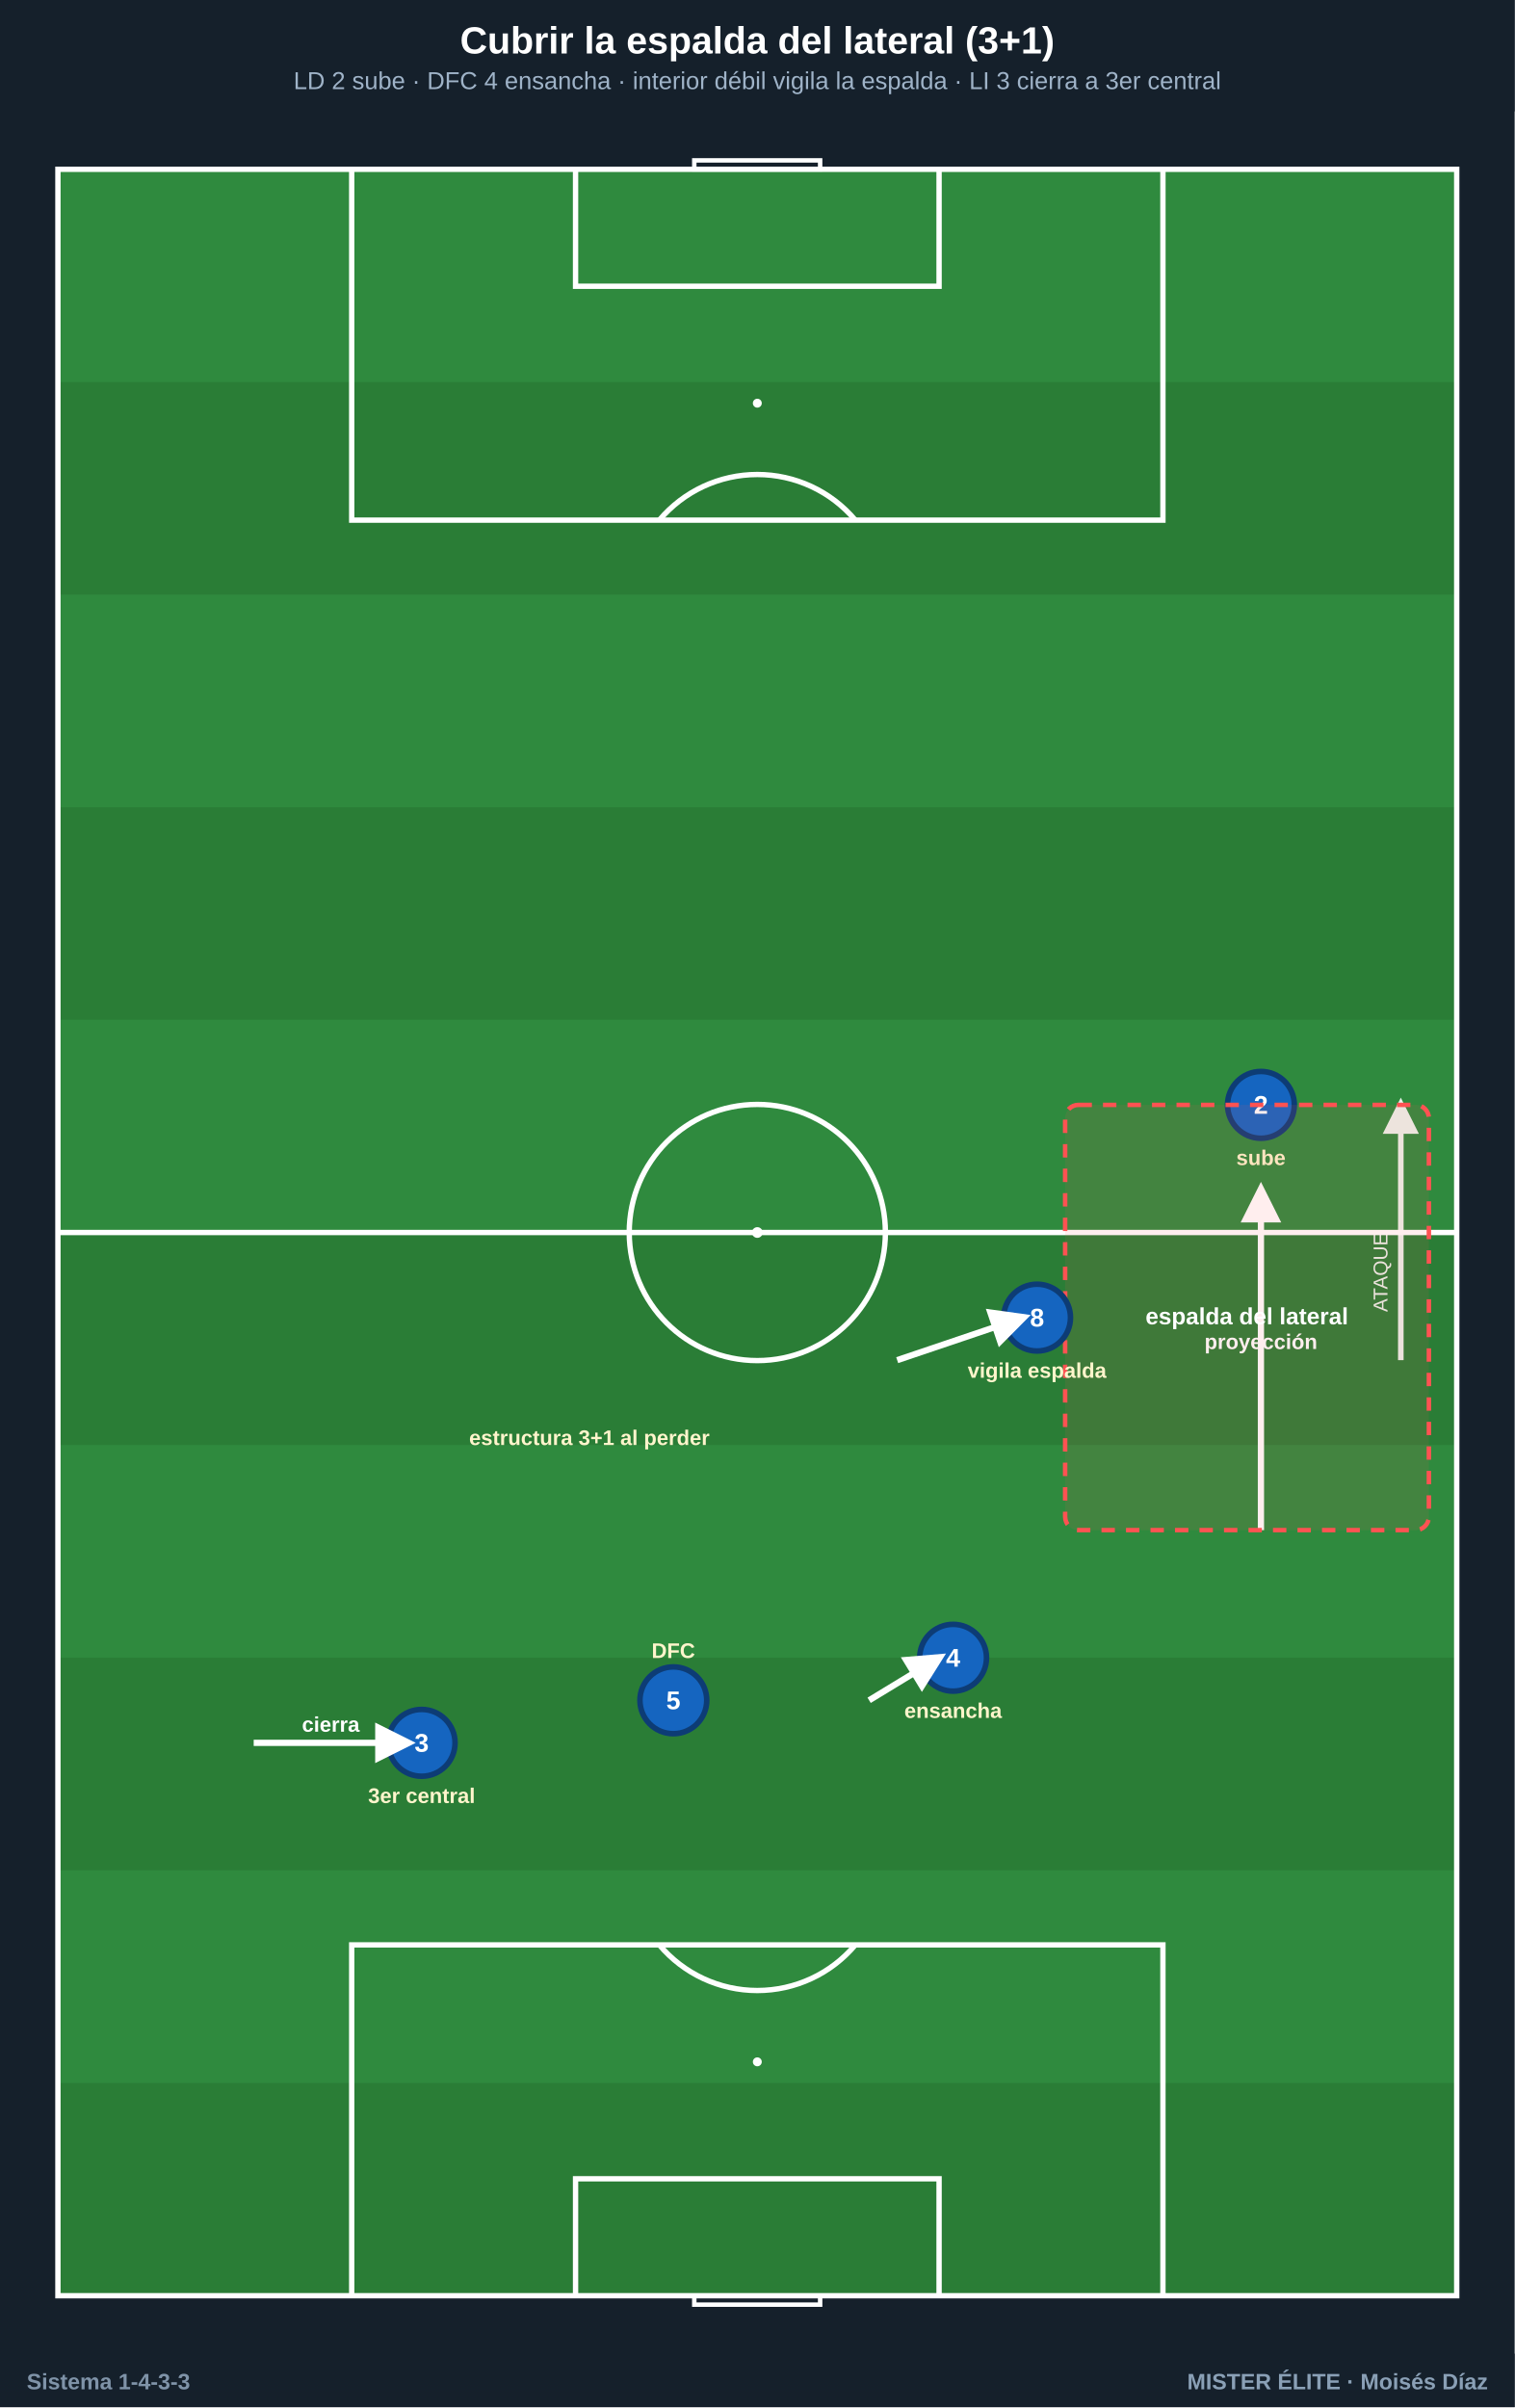
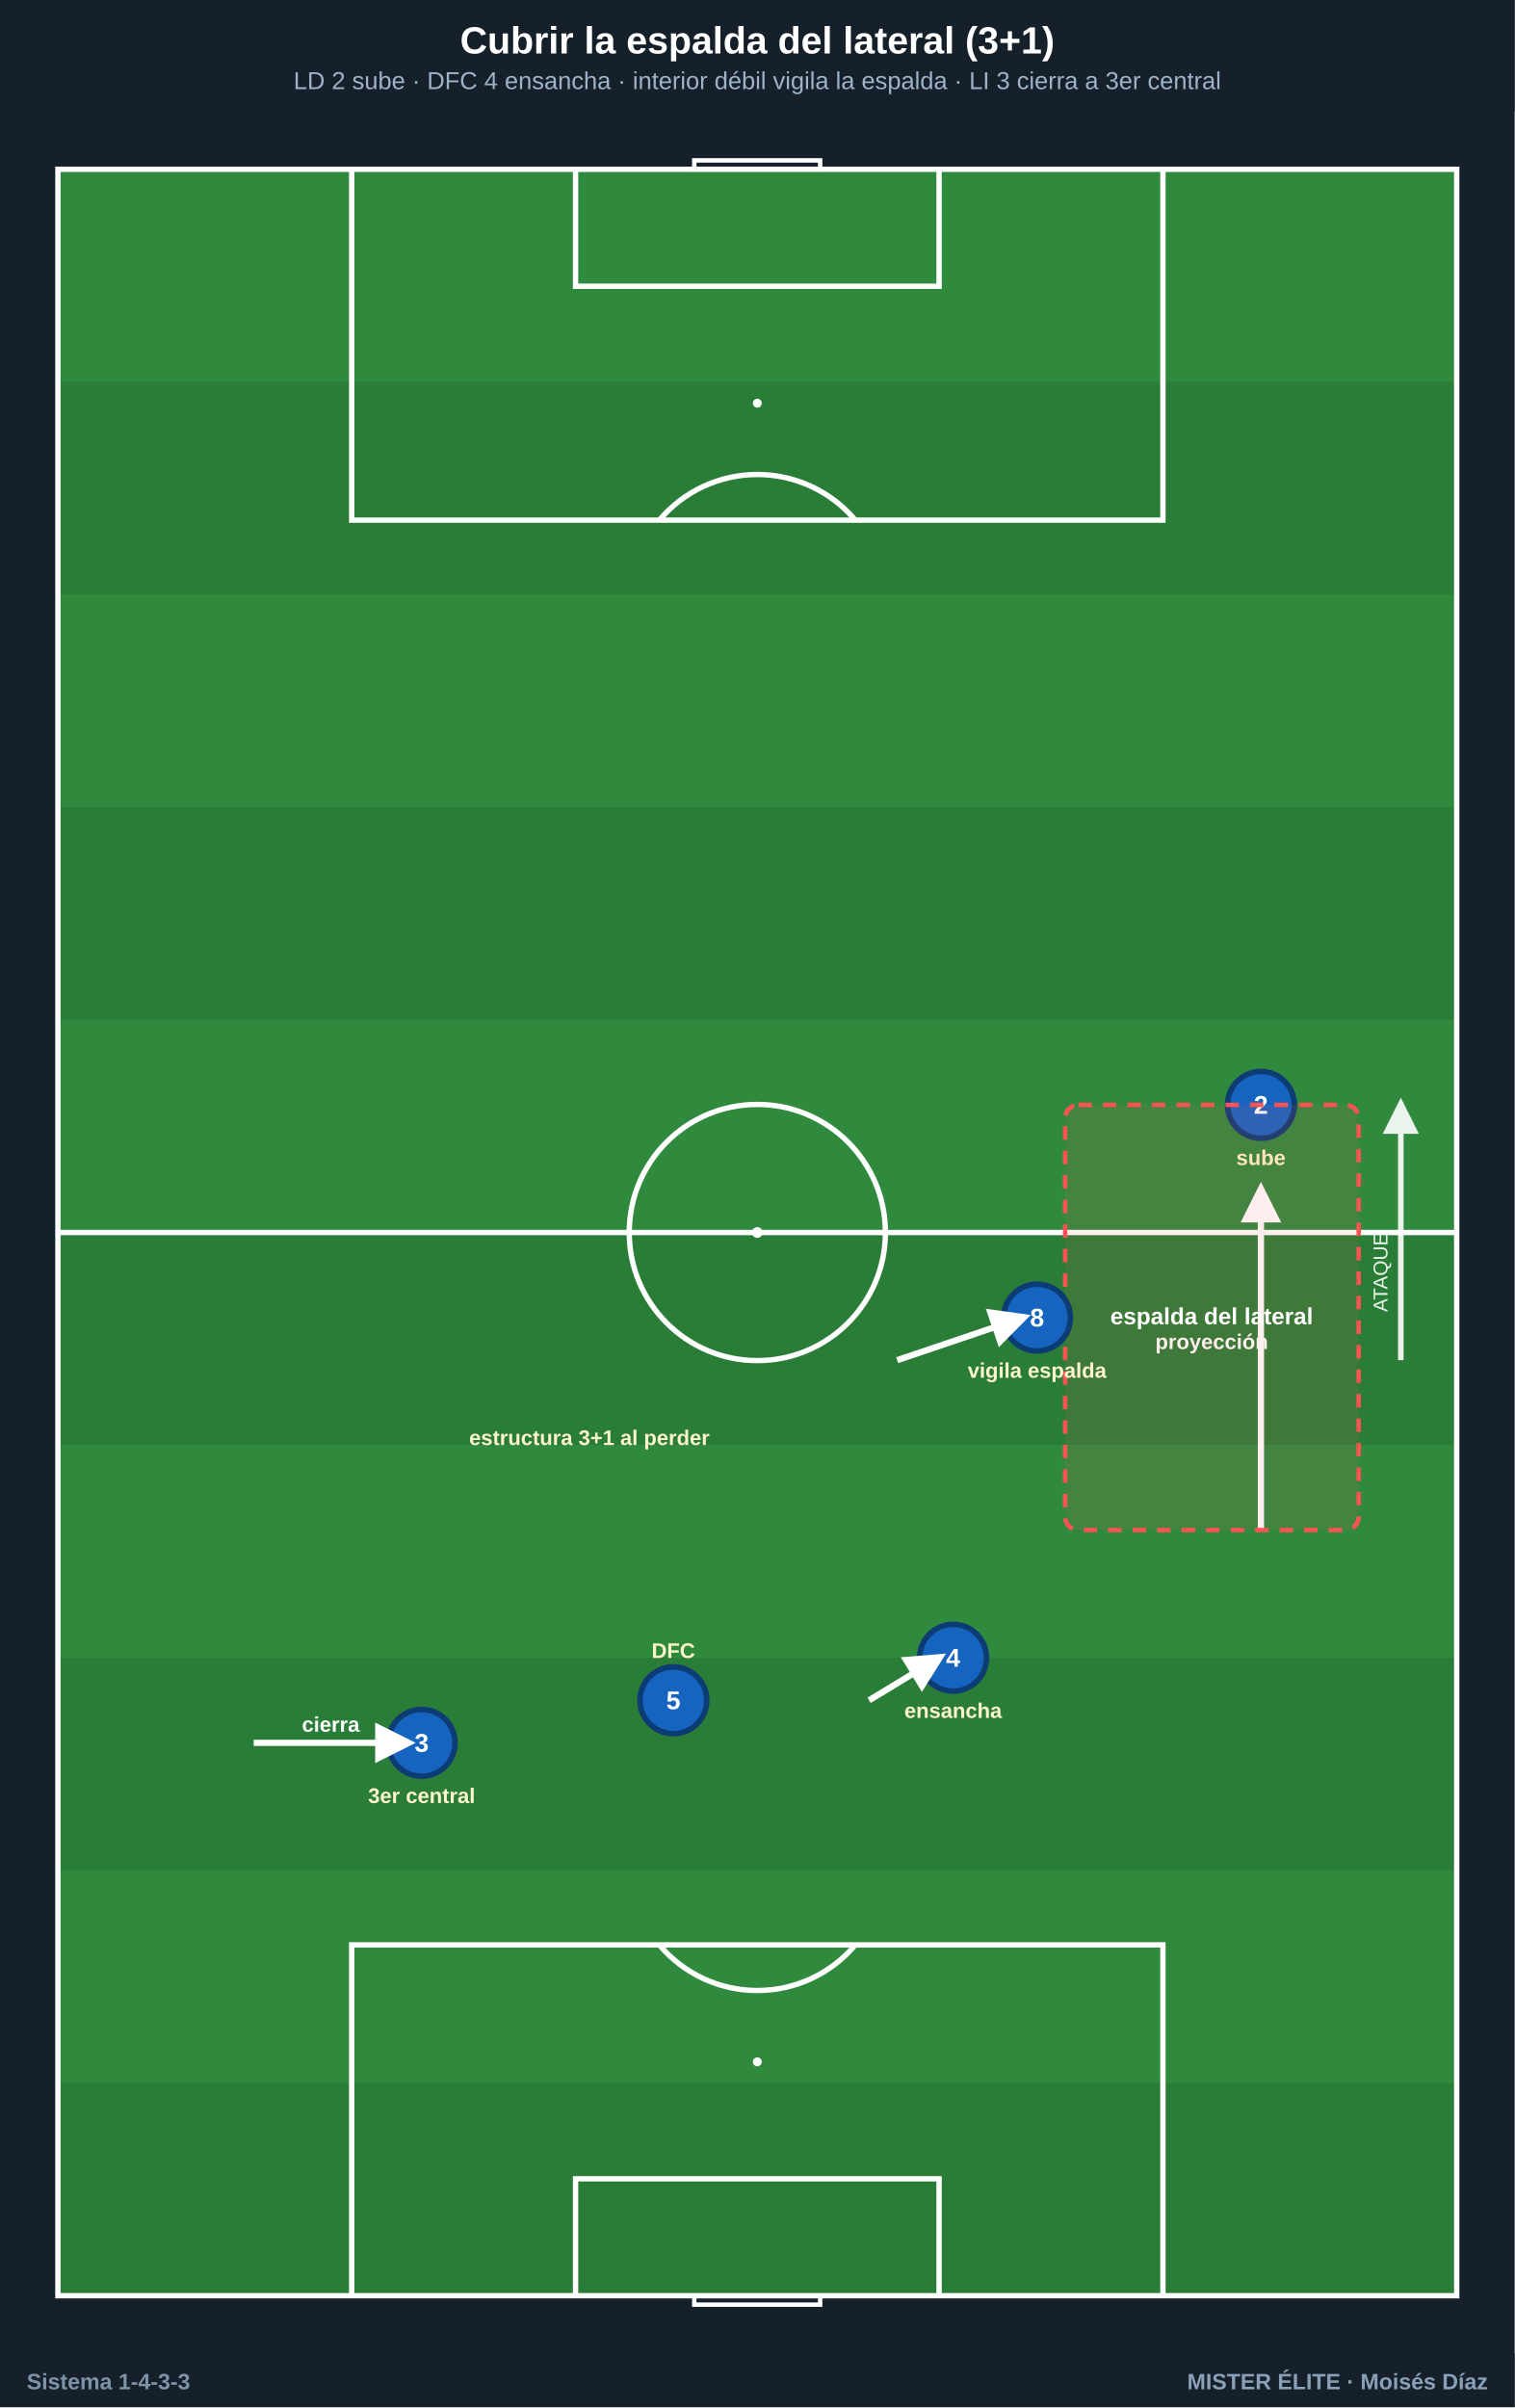
<svg xmlns="http://www.w3.org/2000/svg" viewBox="0 0 680 1081" width="680" height="1081" font-family="Segoe UI,Arial,sans-serif">
  <defs>
    <linearGradient id="sky" x1="0" y1="0" x2="0" y2="1">
      <stop offset="0" stop-color="#2f8a3e" />
      <stop offset="1" stop-color="#2b8139" />
    </linearGradient>
    <marker id="ah_pass" viewBox="0 0 10 10" refX="8" refY="5" markerWidth="6.5" markerHeight="6.5" orient="auto-start-reverse">
      <path d="M0,0 L10,5 L0,10 z" fill="#ffd54a" />
    </marker>
    <marker id="ah_run" viewBox="0 0 10 10" refX="8" refY="5" markerWidth="6.5" markerHeight="6.5" orient="auto-start-reverse">
      <path d="M0,0 L10,5 L0,10 z" fill="#ffffff" />
    </marker>
    <marker id="ah_drive" viewBox="0 0 10 10" refX="8" refY="5" markerWidth="6.5" markerHeight="6.5" orient="auto-start-reverse">
      <path d="M0,0 L10,5 L0,10 z" fill="#7ee0ff" />
    </marker>
    <marker id="ah_white" viewBox="0 0 10 10" refX="8" refY="5" markerWidth="6.5" markerHeight="6.5" orient="auto-start-reverse">
      <path d="M0,0 L10,5 L0,10 z" fill="#ffffff" />
    </marker>
  </defs>
  <rect x="0.0" y="0.0" width="680.0" height="1080.6" fill="#15202b" />
  <rect x="26.0" y="76.0" width="628.0" height="96.0" fill="#2f8a3e" />
  <rect x="26.0" y="171.5" width="628.0" height="96.0" fill="#2a7d36" />
  <rect x="26.0" y="266.9" width="628.0" height="96.0" fill="#2f8a3e" />
  <rect x="26.0" y="362.4" width="628.0" height="96.0" fill="#2a7d36" />
  <rect x="26.0" y="457.8" width="628.0" height="96.0" fill="#2f8a3e" />
  <rect x="26.0" y="553.3" width="628.0" height="96.0" fill="#2a7d36" />
  <rect x="26.0" y="648.7" width="628.0" height="96.0" fill="#2f8a3e" />
  <rect x="26.0" y="744.2" width="628.0" height="96.0" fill="#2a7d36" />
  <rect x="26.0" y="839.6" width="628.0" height="96.0" fill="#2f8a3e" />
  <rect x="26.0" y="935.1" width="628.0" height="96.0" fill="#2a7d36" />
  <rect x="26.0" y="76.0" width="628.0" height="954.6" fill="none" stroke="#ffffff" stroke-width="2.4" />
  <line x1="26.0" y1="553.3" x2="654.0" y2="553.3" stroke="#ffffff" stroke-width="2.4" opacity="1" />
  <circle cx="340.0" cy="553.3" r="57.5" fill="none" stroke="#ffffff" stroke-width="2.4" />
  <circle cx="340.0" cy="553.3" r="2.4" fill="#ffffff" />
  <path d="M157.9,76.0 L157.9,233.5 L522.1,233.5 L522.1,76.0" fill="none" stroke="#ffffff" stroke-width="2.4" />
  <path d="M258.4,76.0 L258.4,128.5 L421.6,128.5 L421.6,76.0" fill="none" stroke="#ffffff" stroke-width="2.4" />
  <circle cx="340.0" cy="181.0" r="2.0" fill="#ffffff" />
  <rect x="311.7" y="72.0" width="56.5" height="4" fill="none" stroke="#ffffff" stroke-width="2" />
  <path d="M296.0,233.5 A57.5,57.5 0 0 1 384.0,233.5" fill="none" stroke="#ffffff" stroke-width="2.4" />
  <path d="M157.9,1030.6 L157.9,873.1 L522.1,873.1 L522.1,1030.6" fill="none" stroke="#ffffff" stroke-width="2.4" />
  <path d="M258.4,1030.6 L258.4,978.1 L421.6,978.1 L421.6,1030.6" fill="none" stroke="#ffffff" stroke-width="2.4" />
  <circle cx="340.0" cy="925.6" r="2.0" fill="#ffffff" />
  <rect x="311.7" y="1030.6" width="56.5" height="4" fill="none" stroke="#ffffff" stroke-width="2" />
  <path d="M296.0,873.1 A57.5,57.5 0 0 0 384.0,873.1" fill="none" stroke="#ffffff" stroke-width="2.4" />
  <rect x="0.0" y="0.0" width="680.0" height="50.0" fill="#15202b" />
  <text x="340.0" y="24.0" font-family="Segoe UI,Arial,sans-serif" font-size="17" font-weight="800" fill="#ffffff" text-anchor="middle">Cubrir la espalda del lateral (3+1)</text>
  <text x="340.0" y="40.0" font-family="Segoe UI,Arial,sans-serif" font-size="11" font-weight="500" fill="#9fb3c8" text-anchor="middle">LD 2 sube · DFC 4 ensancha · interior débil vigila la espalda · LI 3 cierra a 3er central</text>
  <rect x="0.0" y="1056.6" width="680.0" height="24.0" fill="#15202b" />
  <text x="668.0" y="1072.6" font-family="Segoe UI,Arial,sans-serif" font-size="10" font-weight="700" fill="#8aa0b6" text-anchor="end">MISTER ÉLITE · Moisés Díaz</text>
  <text x="12.0" y="1072.6" font-family="Segoe UI,Arial,sans-serif" font-size="10" font-weight="600" fill="#7f93a8" text-anchor="start">Sistema 1-4-3-3</text>
  <g opacity="0.9">
    <line x1="628.9" y1="610.6" x2="628.9" y2="496.0" stroke="#ffffff" stroke-width="2.5" marker-end="url(#ah_white)" />
    <text x="622.9" y="553.3" font-family="Segoe UI,Arial" font-size="9" fill="#ffffff" text-anchor="end" transform="rotate(-90 622.9 553.3)">ATAQUE</text>
  </g>
  <g>
    <circle cx="566.1" cy="496.0" r="15" fill="#1565c0" stroke="#0d3c75" stroke-width="2.5" />
    <text x="566.1" y="500.0" font-family="Segoe UI,Arial" font-size="11.5" font-weight="800" fill="#fff" text-anchor="middle">2</text>
  </g>
  <text x="566.1" y="523.0" font-family="Segoe UI,Arial,sans-serif" font-size="9.5" font-weight="600" fill="#fff5cc" text-anchor="middle">sube</text>
  <line x1="566.1" y1="686.9" x2="566.1" y2="534.2" stroke="#ffffff" stroke-width="2.8" marker-end="url(#ah_run)" />
-   <text x="566.1" y="605.6" font-family="Segoe UI,Arial,sans-serif" font-size="9.5" font-weight="700" fill="#ffffff" text-anchor="middle">proyección</text>
-   <rect x="478.2" y="496.0" width="163.3" height="190.9" rx="6" fill="#ff5252" fill-opacity="0.1" stroke="#ff5252" stroke-width="2" stroke-dasharray="6 5" />
-   <text x="559.8" y="594.5" font-family="Segoe UI,Arial,sans-serif" font-size="10.5" font-weight="700" fill="#fff" text-anchor="middle">espalda del lateral</text>
+   <text x="544.0" y="605.6" font-family="Segoe UI,Arial,sans-serif" font-size="9.5" font-weight="700" fill="#ffffff" text-anchor="middle">proyección</text>
+   <rect x="478.2" y="496.0" width="131.8" height="190.9" rx="6" fill="#ff5252" fill-opacity="0.1" stroke="#ff5252" stroke-width="2" stroke-dasharray="6 5" />
+   <text x="544.0" y="594.5" font-family="Segoe UI,Arial,sans-serif" font-size="10.5" font-weight="700" fill="#fff" text-anchor="middle">espalda del lateral</text>
  <g>
    <circle cx="427.9" cy="744.2" r="15" fill="#1565c0" stroke="#0d3c75" stroke-width="2.5" />
    <text x="427.9" y="748.2" font-family="Segoe UI,Arial" font-size="11.5" font-weight="800" fill="#fff" text-anchor="middle">4</text>
  </g>
  <text x="427.9" y="771.2" font-family="Segoe UI,Arial,sans-serif" font-size="9.5" font-weight="600" fill="#fff5cc" text-anchor="middle">ensancha</text>
  <line x1="390.2" y1="763.3" x2="421.6" y2="744.2" stroke="#ffffff" stroke-width="2.8" marker-end="url(#ah_run)" />
  <g>
    <circle cx="302.3" cy="763.3" r="15" fill="#1565c0" stroke="#0d3c75" stroke-width="2.5" />
    <text x="302.3" y="767.3" font-family="Segoe UI,Arial" font-size="11.5" font-weight="800" fill="#fff" text-anchor="middle">5</text>
  </g>
  <text x="302.3" y="744.3" font-family="Segoe UI,Arial,sans-serif" font-size="9.5" font-weight="600" fill="#fff5cc" text-anchor="middle">DFC</text>
  <g>
    <circle cx="189.3" cy="782.4" r="15" fill="#1565c0" stroke="#0d3c75" stroke-width="2.5" />
    <text x="189.3" y="786.4" font-family="Segoe UI,Arial" font-size="11.5" font-weight="800" fill="#fff" text-anchor="middle">3</text>
  </g>
  <text x="189.3" y="809.4" font-family="Segoe UI,Arial,sans-serif" font-size="9.5" font-weight="600" fill="#fff5cc" text-anchor="middle">3er central</text>
  <line x1="113.9" y1="782.4" x2="183.0" y2="782.4" stroke="#ffffff" stroke-width="2.8" marker-end="url(#ah_run)" />
  <text x="148.5" y="777.4" font-family="Segoe UI,Arial,sans-serif" font-size="9.5" font-weight="700" fill="#ffffff" text-anchor="middle">cierra</text>
  <g>
    <circle cx="465.6" cy="591.5" r="15" fill="#1565c0" stroke="#0d3c75" stroke-width="2.5" />
    <text x="465.6" y="595.5" font-family="Segoe UI,Arial" font-size="11.5" font-weight="800" fill="#fff" text-anchor="middle">8</text>
  </g>
  <text x="465.6" y="618.5" font-family="Segoe UI,Arial,sans-serif" font-size="9.5" font-weight="600" fill="#fff5cc" text-anchor="middle">vigila espalda</text>
  <line x1="402.8" y1="610.6" x2="459.3" y2="591.5" stroke="#ffffff" stroke-width="2.8" marker-end="url(#ah_run)" />
  <text x="264.6" y="648.7" font-family="Segoe UI,Arial,sans-serif" font-size="9.5" font-weight="600" fill="#fff5cc" text-anchor="middle">estructura 3+1 al perder</text>
</svg>
